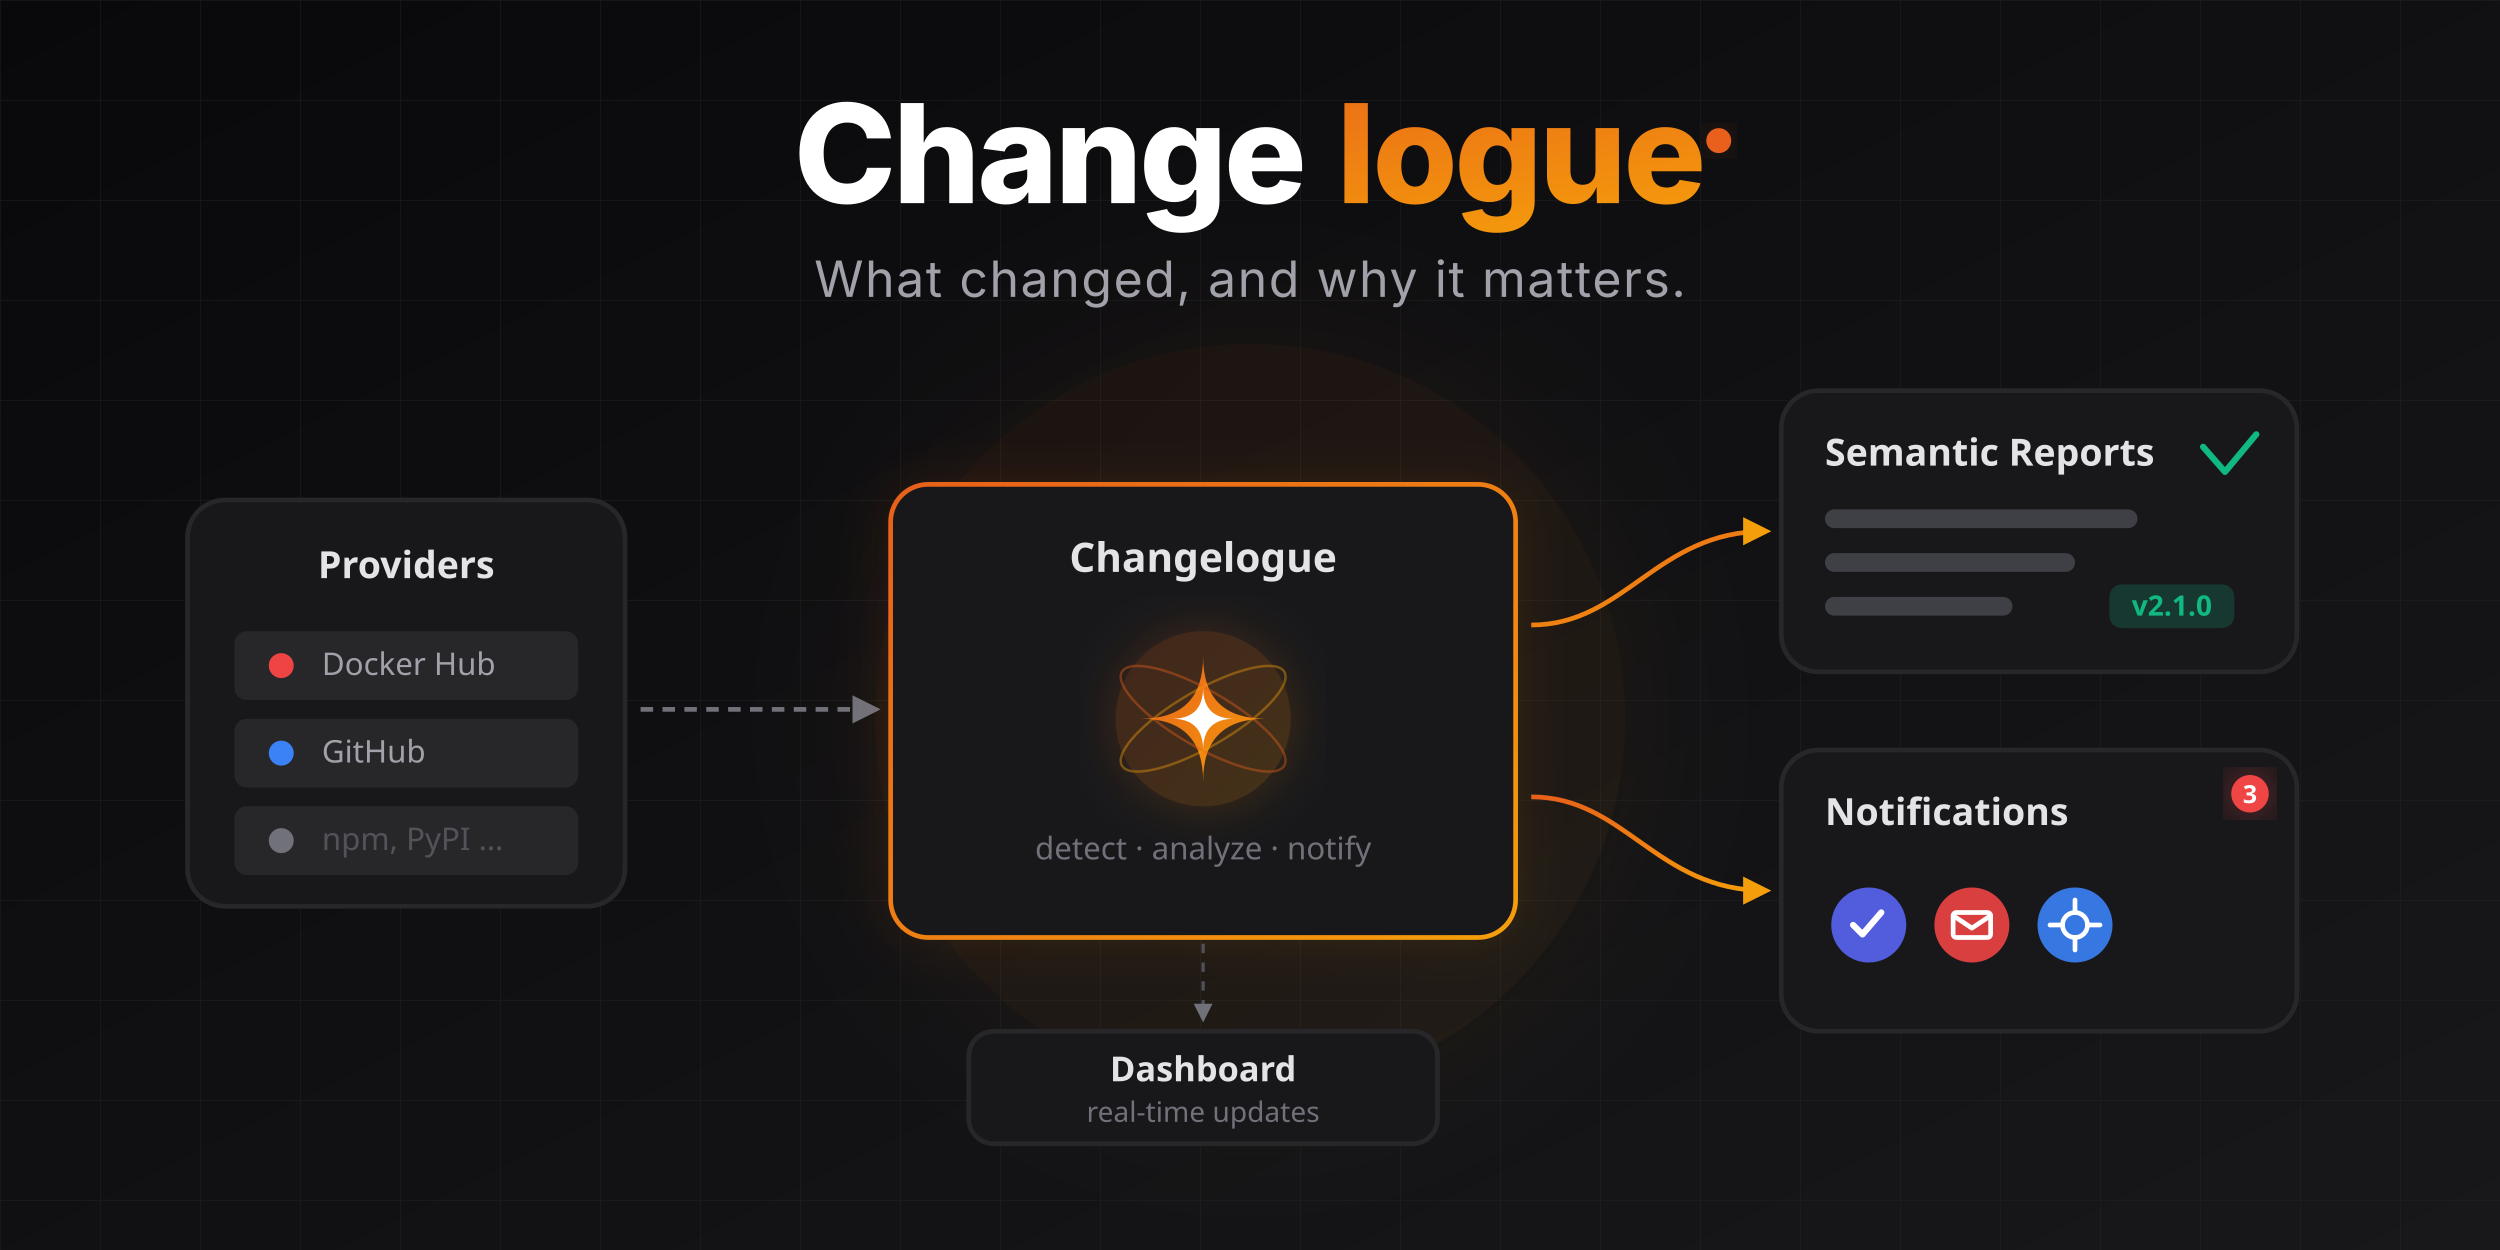
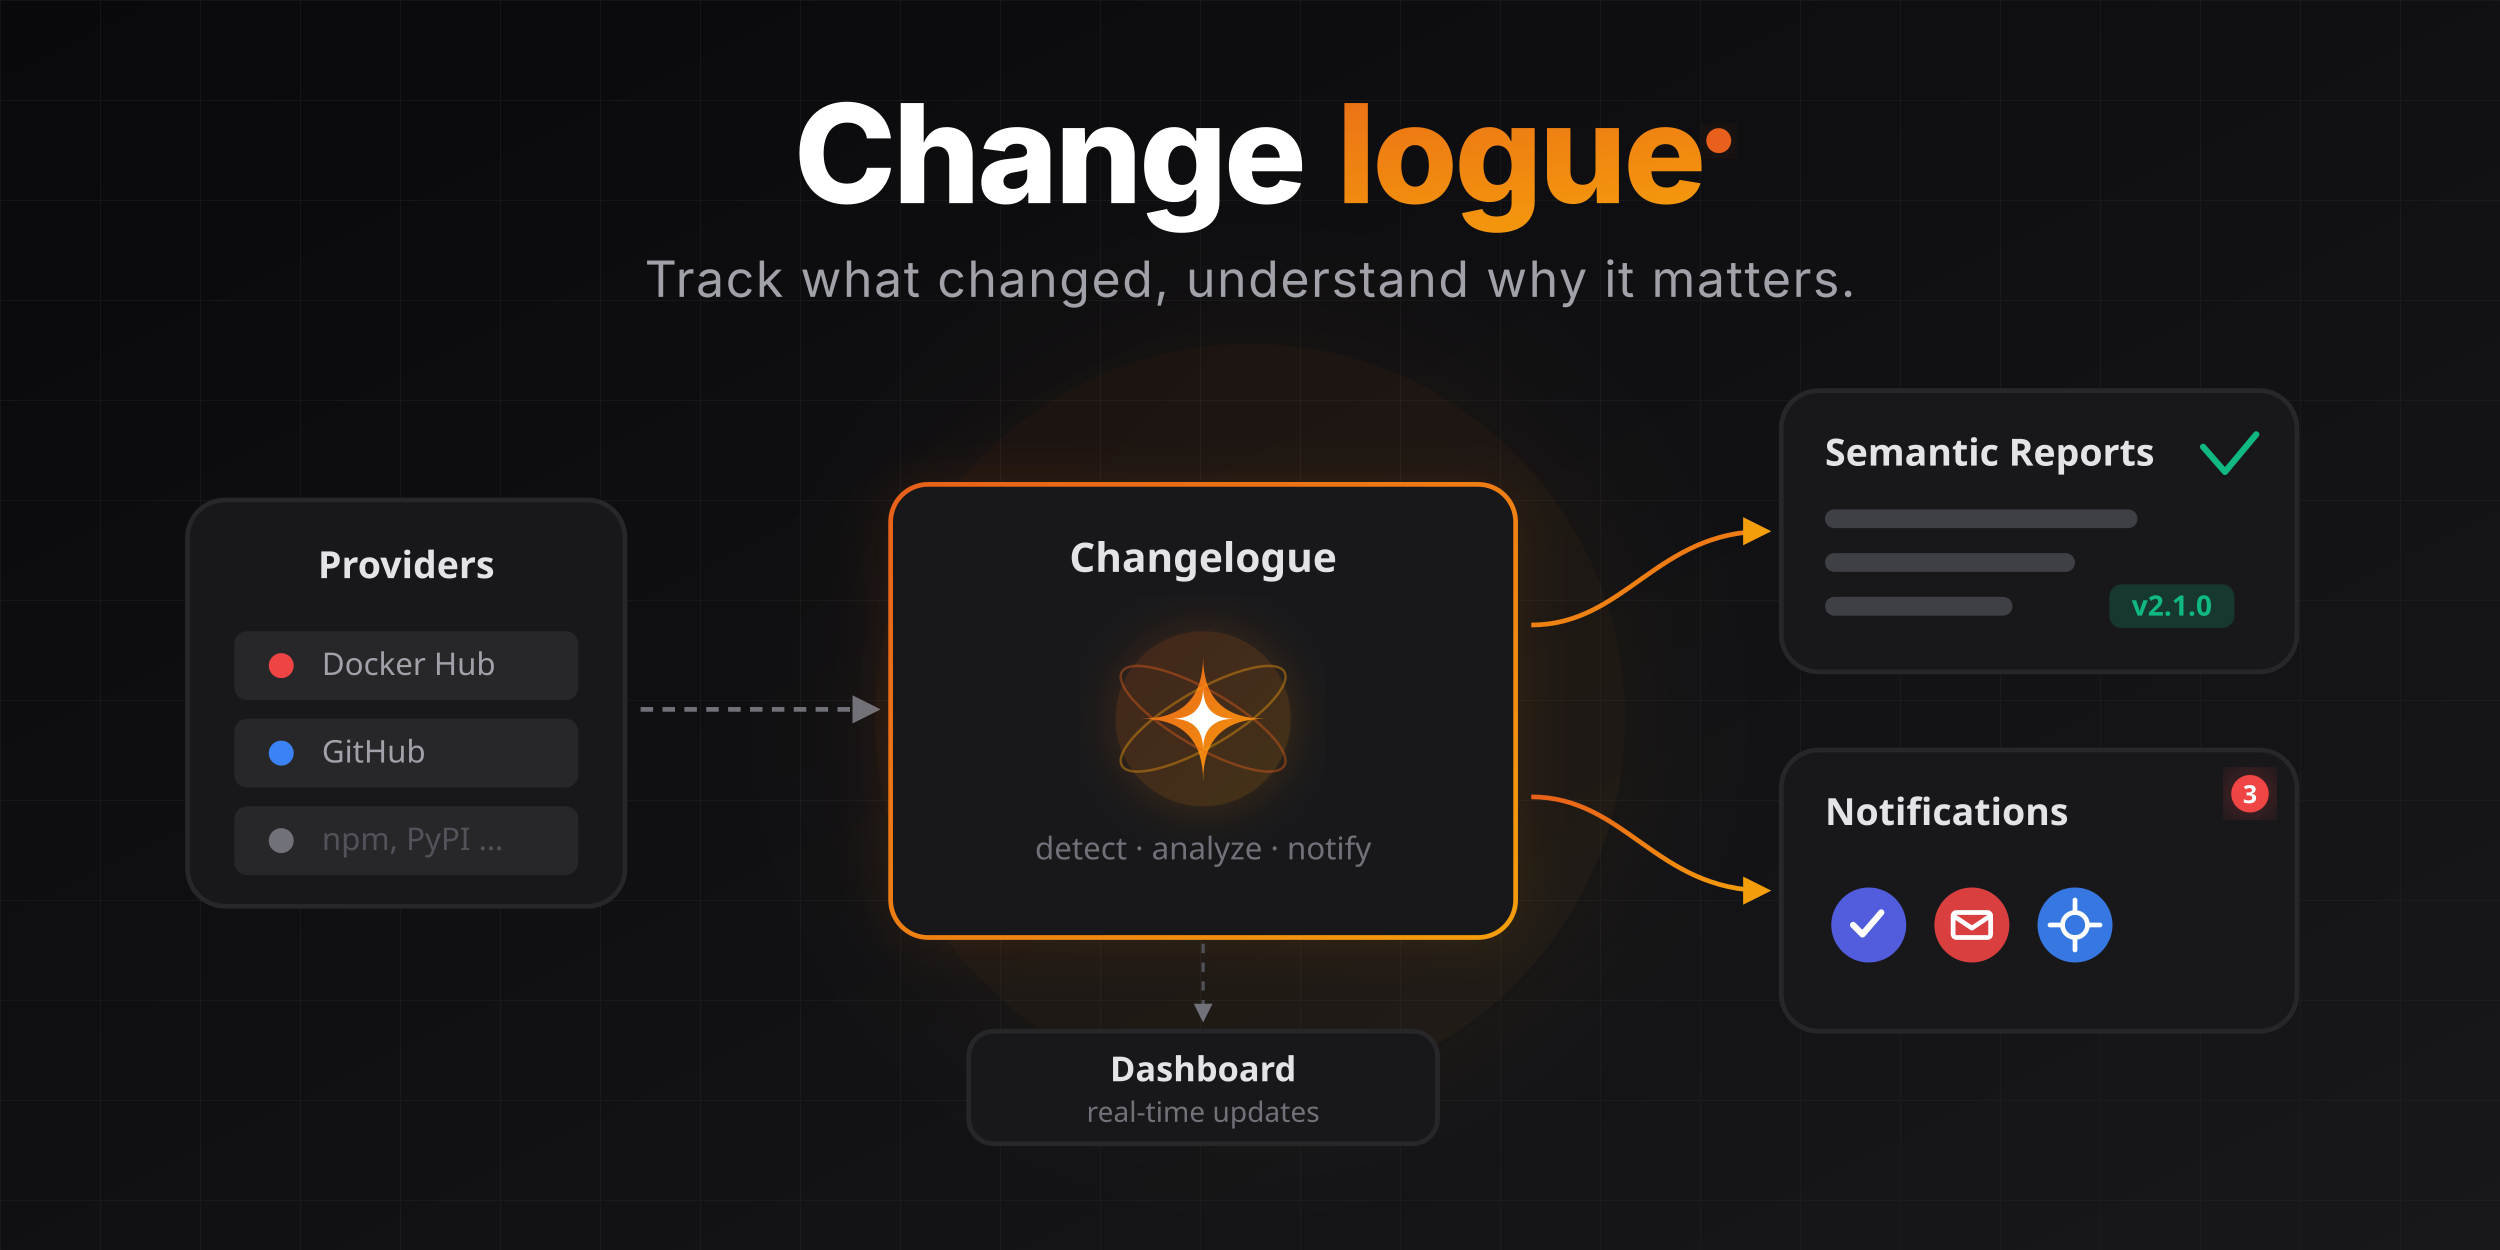
<svg xmlns="http://www.w3.org/2000/svg" viewBox="0 0 800 400" width="100%" height="100%">
  <defs>
    <linearGradient id="bgGradient" x1="0%" y1="0%" x2="100%" y2="100%">
      <stop offset="0%" stop-color="#09090b" />
      <stop offset="100%" stop-color="#18181b" />
    </linearGradient>
    <linearGradient id="brandGradient" x1="0%" y1="0%" x2="100%" y2="100%">
      <stop offset="0%" stop-color="#e8601a" />
      <stop offset="100%" stop-color="#f59e0b" />
    </linearGradient>
    <filter id="glow" x="-20%" y="-20%" width="140%" height="140%">
      <feGaussianBlur stdDeviation="8" result="blur" />
      <feComposite in="SourceGraphic" in2="blur" operator="over" />
    </filter>
    <filter id="heavyGlow" x="-50%" y="-50%" width="200%" height="200%">
      <feGaussianBlur stdDeviation="24" result="blur" />
      <feComposite in="SourceGraphic" in2="blur" operator="over" />
    </filter>
    <marker id="arrowGray" viewBox="0 0 10 10" refX="8" refY="5" markerWidth="6" markerHeight="6" orient="auto">
      <path d="M 0 0 L 10 5 L 0 10 z" fill="#71717a" />
    </marker>
    <marker id="arrowBrand" viewBox="0 0 10 10" refX="8" refY="5" markerWidth="6" markerHeight="6" orient="auto">
      <path d="M 0 0 L 10 5 L 0 10 z" fill="#f59e0b" />
    </marker>
    <pattern id="grid" width="32" height="32" patternUnits="userSpaceOnUse">
      <path d="M 32 0 L 0 0 0 32" fill="none" stroke="#27272a" stroke-width="0.5" stroke-opacity="0.5" />
    </pattern>
  </defs>
  <rect width="800" height="400" fill="url(#bgGradient)" />
  <rect width="800" height="400" fill="url(#grid)" />
  <circle cx="400" cy="230" r="120" fill="url(#brandGradient)" opacity="0.06" filter="url(#heavyGlow)" />
  <g text-anchor="middle" font-family="system-ui, -apple-system, sans-serif">
    <text x="400" y="65" font-size="44" font-weight="800" letter-spacing="-1">
      <tspan fill="#ffffff">Change</tspan>
      <tspan fill="url(#brandGradient)">logue</tspan>
    </text>
    <text x="400" y="95" font-size="16" font-weight="400" fill="#a1a1aa" letter-spacing="0.5">
-       What changed, and why it matters.
+       Track what changed, understand why it matters.
    </text>
    <circle cx="550" cy="45" r="4" fill="#e8601a" filter="url(#glow)" />
  </g>
  <g transform="translate(60, 160)">
    <rect width="140" height="130" rx="12" fill="#18181b" stroke="#27272a" stroke-width="1.5" />
    <text x="70" y="25" text-anchor="middle" font-family="system-ui" font-size="12" font-weight="700" fill="#e4e4e7">Providers</text>
    <g transform="translate(15, 42)">
      <rect width="110" height="22" rx="4" fill="#27272a" />
      <circle cx="15" cy="11" r="4" fill="#ef4444" />
      <text x="28" y="14" font-family="system-ui" font-size="10" fill="#a1a1aa">Docker Hub</text>
    </g>
    <g transform="translate(15, 70)">
      <rect width="110" height="22" rx="4" fill="#27272a" />
      <circle cx="15" cy="11" r="4" fill="#3b82f6" />
      <text x="28" y="14" font-family="system-ui" font-size="10" fill="#a1a1aa">GitHub</text>
    </g>
    <g transform="translate(15, 98)">
      <rect width="110" height="22" rx="4" fill="#27272a" />
      <circle cx="15" cy="11" r="4" fill="#71717a" />
      <text x="28" y="14" font-family="system-ui" font-size="10" fill="#52525b">npm, PyPI …</text>
    </g>
  </g>
  <line x1="205" y1="227" x2="280" y2="227" stroke="#71717a" stroke-width="1.5" stroke-dasharray="4 3" marker-end="url(#arrowGray)" />
  <g transform="translate(285, 155)">
    <rect width="200" height="145" rx="12" fill="url(#brandGradient)" filter="url(#glow)" opacity="0.12" />
    <rect width="200" height="145" rx="12" fill="#18181b" stroke="url(#brandGradient)" stroke-width="1.5" />
    <text x="100" y="28" text-anchor="middle" font-family="system-ui" font-size="13" font-weight="700" fill="#e4e4e7">Changelogue</text>
    <g transform="translate(100, 75)">
      <circle cx="0" cy="0" r="28" fill="url(#brandGradient)" opacity="0.2" filter="url(#glow)" />
      <path d="M 0 -20 Q 0 0 -20 0 Q 0 0 0 20 Q 0 0 20 0 Q 0 0 0 -20 Z" fill="url(#brandGradient)" />
      <path d="M 0 -10 Q 0 0 -10 0 Q 0 0 0 10 Q 0 0 10 0 Q 0 0 0 -10 Z" fill="#ffffff" />
      <ellipse cx="0" cy="0" rx="30" ry="9" fill="none" stroke="#e8601a" stroke-width="0.8" opacity="0.4" transform="rotate(30)" />
      <ellipse cx="0" cy="0" rx="30" ry="9" fill="none" stroke="#f59e0b" stroke-width="0.8" opacity="0.4" transform="rotate(-30)" />
    </g>
    <text x="100" y="120" text-anchor="middle" font-family="system-ui" font-size="10" font-weight="400" fill="#71717a">detect · analyze · notify</text>
  </g>
  <path d="M 490 200 C 520 200, 530 170, 565 170" fill="none" stroke="url(#brandGradient)" stroke-width="1.5" marker-end="url(#arrowBrand)" />
  <path d="M 490 255 C 520 255, 530 285, 565 285" fill="none" stroke="url(#brandGradient)" stroke-width="1.5" marker-end="url(#arrowBrand)" />
  <g transform="translate(570, 125)">
    <rect width="165" height="90" rx="12" fill="#18181b" stroke="#27272a" stroke-width="1.5" />
    <text x="14" y="24" font-family="system-ui" font-size="12" font-weight="700" fill="#e4e4e7">Semantic Reports</text>
    <rect x="14" y="38" width="100" height="6" rx="3" fill="#3f3f46" />
    <rect x="14" y="52" width="80" height="6" rx="3" fill="#3f3f46" />
    <rect x="14" y="66" width="60" height="6" rx="3" fill="#3f3f46" />
    <rect x="105" y="62" width="40" height="14" rx="4" fill="#10b981" opacity="0.2" />
    <text x="125" y="72" text-anchor="middle" font-family="system-ui" font-size="9" font-weight="800" fill="#10b981">v2.1.0</text>
    <path d="M 135 18 L 142 26 L 152 14" fill="none" stroke="#10b981" stroke-width="2" stroke-linecap="round" stroke-linejoin="round" />
  </g>
  <g transform="translate(570, 240)">
    <rect width="165" height="90" rx="12" fill="#18181b" stroke="#27272a" stroke-width="1.5" />
    <text x="14" y="24" font-family="system-ui" font-size="12" font-weight="700" fill="#e4e4e7">Notifications</text>
    <g transform="translate(14, 42)">
      <circle cx="14" cy="14" r="12" fill="#5865F2" opacity="0.9" />
      <path d="M 9 14 L 12 17 L 18 10" fill="none" stroke="#ffffff" stroke-width="2" stroke-linecap="round" stroke-linejoin="round" />
      <circle cx="47" cy="14" r="12" fill="#ef4444" opacity="0.9" />
      <path d="M 41 11 L 47 15 L 53 11" fill="none" stroke="#ffffff" stroke-width="1.5" stroke-linecap="round" stroke-linejoin="round" />
      <rect x="41" y="10" width="12" height="8" rx="1" fill="none" stroke="#ffffff" stroke-width="1.5" />
      <circle cx="80" cy="14" r="12" fill="#3b82f6" opacity="0.9" />
      <circle cx="80" cy="14" r="4" fill="none" stroke="#ffffff" stroke-width="1.5" />
      <path d="M 80 10 L 80 6 M 80 18 L 80 22 M 76 14 L 72 14 M 84 14 L 88 14" stroke="#ffffff" stroke-width="1.5" stroke-linecap="round" />
    </g>
    <circle cx="150" cy="14" r="6" fill="#ef4444" filter="url(#glow)" />
    <text x="150" y="17" text-anchor="middle" font-family="system-ui" font-size="8" font-weight="bold" fill="#ffffff">3</text>
  </g>
  <g transform="translate(310, 330)">
    <rect width="150" height="36" rx="8" fill="#18181b" stroke="#27272a" stroke-width="1.5" />
    <text x="75" y="16" text-anchor="middle" font-family="system-ui" font-size="11" font-weight="600" fill="#e4e4e7">Dashboard</text>
    <text x="75" y="29" text-anchor="middle" font-family="system-ui" font-size="9" font-weight="400" fill="#71717a">real-time updates</text>
  </g>
  <line x1="385" y1="302" x2="385" y2="326" stroke="#52525b" stroke-width="1" stroke-dasharray="3 3" marker-end="url(#arrowGray)" />
</svg>
